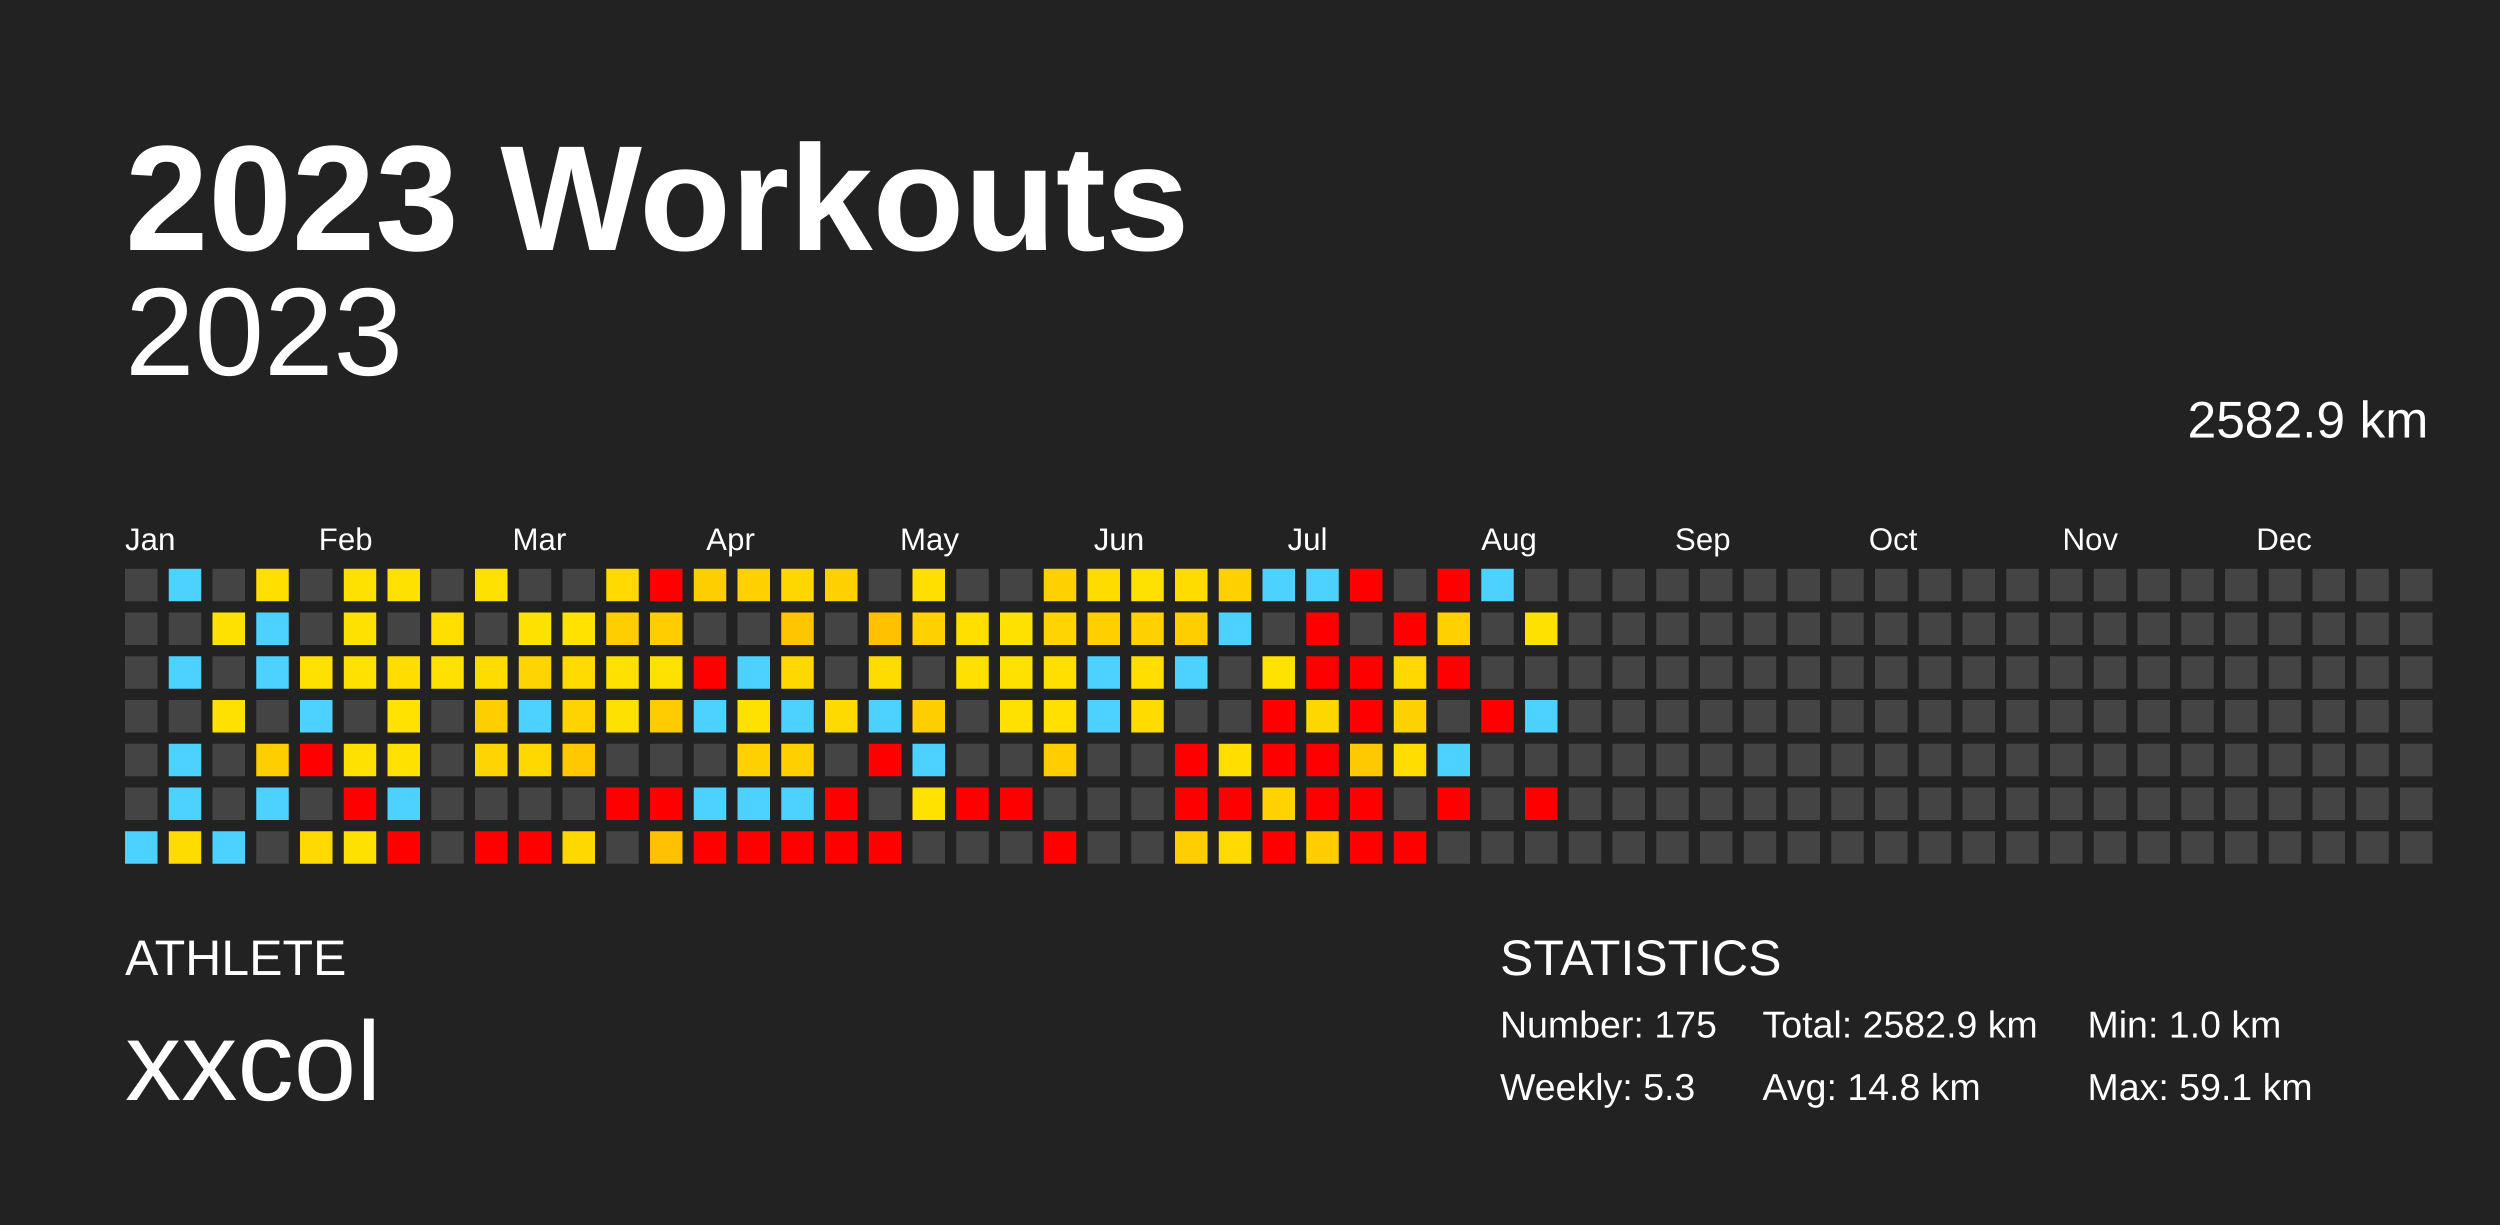
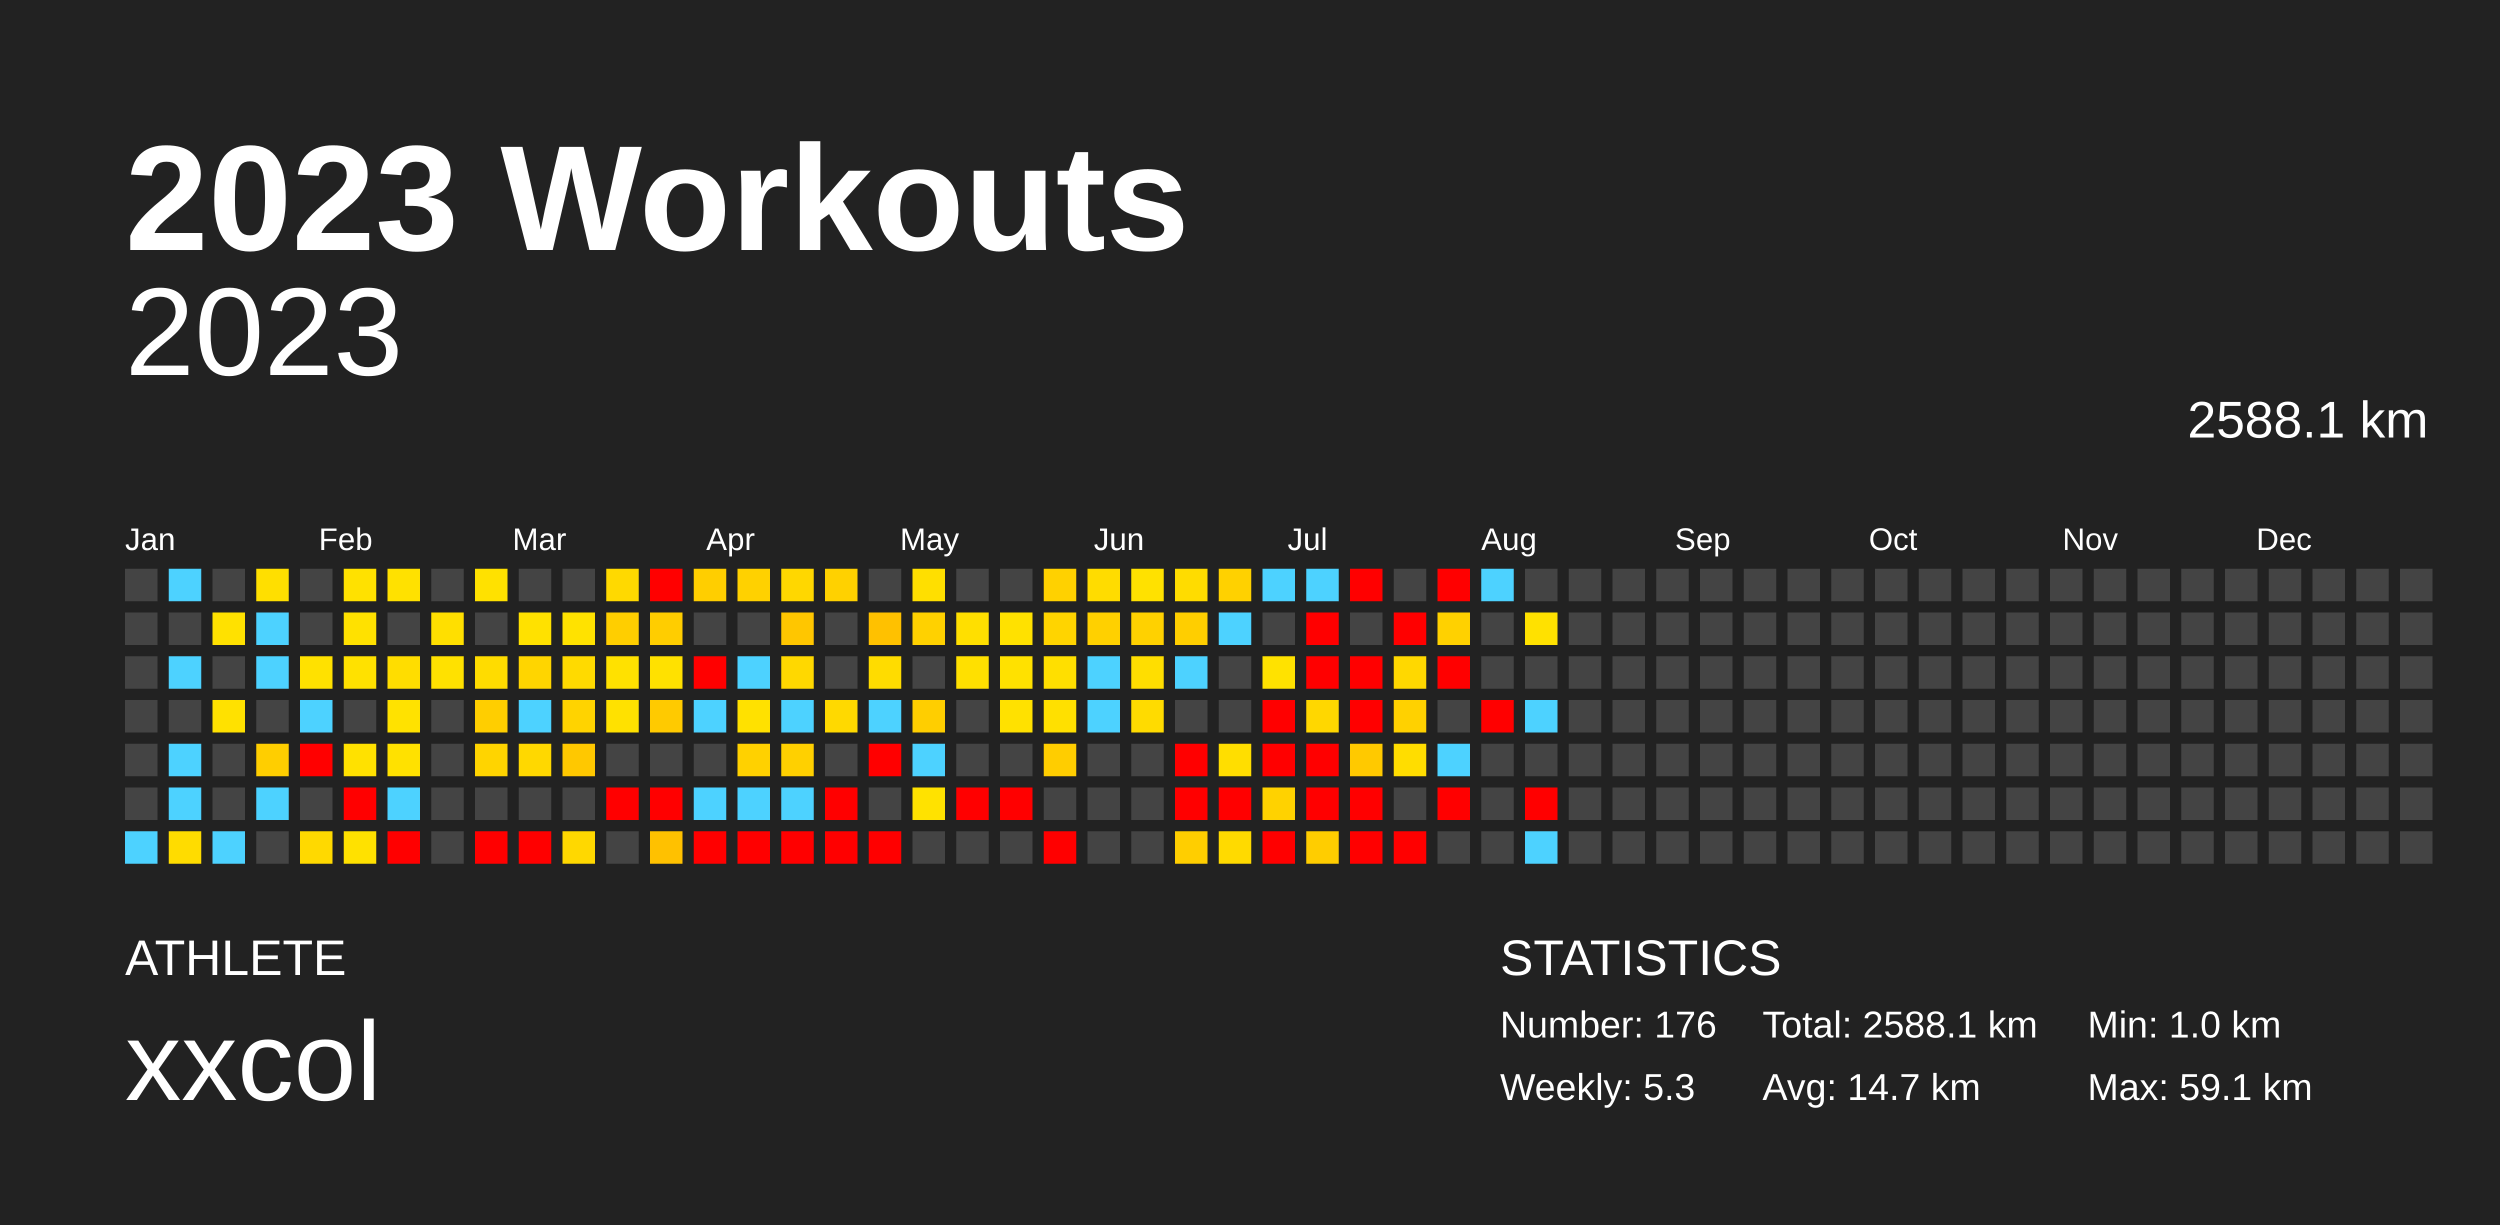
<svg xmlns="http://www.w3.org/2000/svg" baseProfile="full" height="98mm" version="1.1" viewBox="0,0,200,98" width="200mm">
  <defs />
  <rect fill="#222222" height="98" width="200" x="0" y="0" />
  <text fill="#FFFFFF" style="font-size:12px; font-family:Arial; font-weight:bold;" x="10" y="20">2023 Workouts</text>
  <text fill="#FFFFFF" style="font-size:4px; font-family:Arial" x="10" y="78">ATHLETE</text>
  <text fill="#FFFFFF" style="font-size:9px; font-family:Arial" x="10" y="88">xxcol</text>
  <text fill="#FFFFFF" style="font-size:4px; font-family:Arial" x="120" y="78">STATISTICS</text>
-   <text fill="#FFFFFF" style="font-size:3px; font-family:Arial" x="120" y="83">Number: 175</text>
+   <text fill="#FFFFFF" style="font-size:3px; font-family:Arial" x="120" y="83">Number: 176</text>
  <text fill="#FFFFFF" style="font-size:3px; font-family:Arial" x="120" y="88">Weekly: 5.3</text>
-   <text fill="#FFFFFF" style="font-size:3px; font-family:Arial" x="141" y="83">Total: 2582.9 km</text>
-   <text fill="#FFFFFF" style="font-size:3px; font-family:Arial" x="141" y="88">Avg: 14.8 km</text>
+   <text fill="#FFFFFF" style="font-size:3px; font-family:Arial" x="141" y="83">Total: 2588.1 km</text>
+   <text fill="#FFFFFF" style="font-size:3px; font-family:Arial" x="141" y="88">Avg: 14.7 km</text>
  <text fill="#FFFFFF" style="font-size:3px; font-family:Arial" x="167" y="83">Min: 1.0 km</text>
  <text fill="#FFFFFF" style="font-size:3px; font-family:Arial" x="167" y="88">Max: 59.1 km</text>
  <text alignment-baseline="hanging" fill="#FFFFFF" style="font-size:10.0px; font-family:Arial;" x="10" y="30">2023</text>
-   <text alignment-baseline="hanging" fill="#FFFFFF" style="font-size:4.125px; font-family:Arial;" x="175" y="35">2582.9 km</text>
+   <text alignment-baseline="hanging" fill="#FFFFFF" style="font-size:4.125px; font-family:Arial;" x="175" y="35">2588.1 km</text>
  <text fill="#FFFFFF" style="font-size:2.5px; font-family:Arial" x="10.0" y="44">Jan</text>
  <text fill="#FFFFFF" style="font-size:2.5px; font-family:Arial" x="25.5" y="44">Feb</text>
  <text fill="#FFFFFF" style="font-size:2.5px; font-family:Arial" x="41.0" y="44">Mar</text>
  <text fill="#FFFFFF" style="font-size:2.5px; font-family:Arial" x="56.5" y="44">Apr</text>
  <text fill="#FFFFFF" style="font-size:2.5px; font-family:Arial" x="72.0" y="44">May</text>
  <text fill="#FFFFFF" style="font-size:2.5px; font-family:Arial" x="87.5" y="44">Jun</text>
  <text fill="#FFFFFF" style="font-size:2.5px; font-family:Arial" x="103.0" y="44">Jul</text>
  <text fill="#FFFFFF" style="font-size:2.5px; font-family:Arial" x="118.5" y="44">Aug</text>
  <text fill="#FFFFFF" style="font-size:2.5px; font-family:Arial" x="134.0" y="44">Sep</text>
  <text fill="#FFFFFF" style="font-size:2.5px; font-family:Arial" x="149.5" y="44">Oct</text>
  <text fill="#FFFFFF" style="font-size:2.5px; font-family:Arial" x="165.0" y="44">Nov</text>
  <text fill="#FFFFFF" style="font-size:2.5px; font-family:Arial" x="180.5" y="44">Dec</text>
  <rect fill="#444444" height="2.6" width="2.6" x="10.0" y="45.5" />
  <rect fill="#444444" height="2.6" width="2.6" x="10.0" y="49.0" />
  <rect fill="#444444" height="2.6" width="2.6" x="10.0" y="52.5" />
  <rect fill="#444444" height="2.6" width="2.6" x="10.0" y="56.0" />
  <rect fill="#444444" height="2.6" width="2.6" x="10.0" y="59.5" />
  <rect fill="#444444" height="2.6" width="2.6" x="10.0" y="63.0" />
  <rect fill="#4dd2ff" height="2.6" width="2.6" x="10.0" y="66.5" />
  <rect fill="#4dd2ff" height="2.6" width="2.6" x="13.5" y="45.5" />
  <rect fill="#444444" height="2.6" width="2.6" x="13.5" y="49.0" />
  <rect fill="#4dd2ff" height="2.6" width="2.6" x="13.5" y="52.5" />
  <rect fill="#444444" height="2.6" width="2.6" x="13.5" y="56.0" />
  <rect fill="#4dd2ff" height="2.6" width="2.6" x="13.5" y="59.5" />
  <rect fill="#4dd2ff" height="2.6" width="2.6" x="13.5" y="63.0" />
  <rect fill="#ffdc00" height="2.6" width="2.6" x="13.5" y="66.5" />
  <rect fill="#444444" height="2.6" width="2.6" x="17.0" y="45.5" />
  <rect fill="#ffe100" height="2.6" width="2.6" x="17.0" y="49.0" />
  <rect fill="#444444" height="2.6" width="2.6" x="17.0" y="52.5" />
  <rect fill="#ffe100" height="2.6" width="2.6" x="17.0" y="56.0" />
  <rect fill="#444444" height="2.6" width="2.6" x="17.0" y="59.5" />
  <rect fill="#444444" height="2.6" width="2.6" x="17.0" y="63.0" />
  <rect fill="#4dd2ff" height="2.6" width="2.6" x="17.0" y="66.5" />
  <rect fill="#ffdf00" height="2.6" width="2.6" x="20.5" y="45.5" />
  <rect fill="#4dd2ff" height="2.6" width="2.6" x="20.5" y="49.0" />
  <rect fill="#4dd2ff" height="2.6" width="2.6" x="20.5" y="52.5" />
  <rect fill="#444444" height="2.6" width="2.6" x="20.5" y="56.0" />
  <rect fill="#ffce00" height="2.6" width="2.6" x="20.5" y="59.5" />
  <rect fill="#4dd2ff" height="2.6" width="2.6" x="20.5" y="63.0" />
  <rect fill="#444444" height="2.6" width="2.6" x="20.5" y="66.5" />
  <rect fill="#444444" height="2.6" width="2.6" x="24.0" y="45.5" />
  <rect fill="#444444" height="2.6" width="2.6" x="24.0" y="49.0" />
  <rect fill="#ffe100" height="2.6" width="2.6" x="24.0" y="52.5" />
  <rect fill="#4dd2ff" height="2.6" width="2.6" x="24.0" y="56.0" />
  <rect fill="red" height="2.6" width="2.6" x="24.0" y="59.5" />
  <rect fill="#444444" height="2.6" width="2.6" x="24.0" y="63.0" />
  <rect fill="#ffd900" height="2.6" width="2.6" x="24.0" y="66.5" />
  <rect fill="#ffe100" height="2.6" width="2.6" x="27.5" y="45.5" />
  <rect fill="#ffe100" height="2.6" width="2.6" x="27.5" y="49.0" />
  <rect fill="#ffe100" height="2.6" width="2.6" x="27.5" y="52.5" />
  <rect fill="#444444" height="2.6" width="2.6" x="27.5" y="56.0" />
  <rect fill="#ffe100" height="2.6" width="2.6" x="27.5" y="59.5" />
  <rect fill="red" height="2.6" width="2.6" x="27.5" y="63.0" />
  <rect fill="#ffe100" height="2.6" width="2.6" x="27.5" y="66.5" />
  <rect fill="#ffe100" height="2.6" width="2.6" x="31.0" y="45.5" />
  <rect fill="#444444" height="2.6" width="2.6" x="31.0" y="49.0" />
  <rect fill="#ffdd00" height="2.6" width="2.6" x="31.0" y="52.5" />
  <rect fill="#ffe200" height="2.6" width="2.6" x="31.0" y="56.0" />
  <rect fill="#ffe100" height="2.6" width="2.6" x="31.0" y="59.5" />
  <rect fill="#4dd2ff" height="2.6" width="2.6" x="31.0" y="63.0" />
  <rect fill="red" height="2.6" width="2.6" x="31.0" y="66.5" />
  <rect fill="#444444" height="2.6" width="2.6" x="34.5" y="45.5" />
  <rect fill="#ffdf00" height="2.6" width="2.6" x="34.5" y="49.0" />
  <rect fill="#ffe100" height="2.6" width="2.6" x="34.5" y="52.5" />
  <rect fill="#444444" height="2.6" width="2.6" x="34.5" y="56.0" />
  <rect fill="#444444" height="2.6" width="2.6" x="34.5" y="59.5" />
  <rect fill="#444444" height="2.6" width="2.6" x="34.5" y="63.0" />
  <rect fill="#444444" height="2.6" width="2.6" x="34.5" y="66.5" />
  <rect fill="#ffe100" height="2.6" width="2.6" x="38.0" y="45.5" />
  <rect fill="#444444" height="2.6" width="2.6" x="38.0" y="49.0" />
  <rect fill="#ffdc00" height="2.6" width="2.6" x="38.0" y="52.5" />
  <rect fill="#ffce00" height="2.6" width="2.6" x="38.0" y="56.0" />
  <rect fill="#ffd400" height="2.6" width="2.6" x="38.0" y="59.5" />
  <rect fill="#444444" height="2.6" width="2.6" x="38.0" y="63.0" />
  <rect fill="red" height="2.6" width="2.6" x="38.0" y="66.5" />
  <rect fill="#444444" height="2.6" width="2.6" x="41.5" y="45.5" />
  <rect fill="#ffe100" height="2.6" width="2.6" x="41.5" y="49.0" />
  <rect fill="#ffd500" height="2.6" width="2.6" x="41.5" y="52.5" />
  <rect fill="#4dd2ff" height="2.6" width="2.6" x="41.5" y="56.0" />
  <rect fill="#ffd800" height="2.6" width="2.6" x="41.5" y="59.5" />
  <rect fill="#444444" height="2.6" width="2.6" x="41.5" y="63.0" />
  <rect fill="red" height="2.6" width="2.6" x="41.5" y="66.5" />
  <rect fill="#444444" height="2.6" width="2.6" x="45.0" y="45.5" />
  <rect fill="#ffe200" height="2.6" width="2.6" x="45.0" y="49.0" />
  <rect fill="#ffda00" height="2.6" width="2.6" x="45.0" y="52.5" />
  <rect fill="#ffd300" height="2.6" width="2.6" x="45.0" y="56.0" />
  <rect fill="#ffc800" height="2.6" width="2.6" x="45.0" y="59.5" />
  <rect fill="#444444" height="2.6" width="2.6" x="45.0" y="63.0" />
  <rect fill="#ffd800" height="2.6" width="2.6" x="45.0" y="66.5" />
  <rect fill="#ffd900" height="2.6" width="2.6" x="48.5" y="45.5" />
  <rect fill="#ffce00" height="2.6" width="2.6" x="48.5" y="49.0" />
  <rect fill="#ffe100" height="2.6" width="2.6" x="48.5" y="52.5" />
  <rect fill="#ffe100" height="2.6" width="2.6" x="48.5" y="56.0" />
  <rect fill="#444444" height="2.6" width="2.6" x="48.5" y="59.5" />
  <rect fill="red" height="2.6" width="2.6" x="48.5" y="63.0" />
  <rect fill="#444444" height="2.6" width="2.6" x="48.5" y="66.5" />
  <rect fill="red" height="2.6" width="2.6" x="52.0" y="45.5" />
  <rect fill="#ffcd00" height="2.6" width="2.6" x="52.0" y="49.0" />
  <rect fill="#ffe100" height="2.6" width="2.6" x="52.0" y="52.5" />
  <rect fill="#ffca00" height="2.6" width="2.6" x="52.0" y="56.0" />
  <rect fill="#444444" height="2.6" width="2.6" x="52.0" y="59.5" />
  <rect fill="red" height="2.6" width="2.6" x="52.0" y="63.0" />
  <rect fill="#ffc100" height="2.6" width="2.6" x="52.0" y="66.5" />
  <rect fill="#ffce00" height="2.6" width="2.6" x="55.5" y="45.5" />
  <rect fill="#444444" height="2.6" width="2.6" x="55.5" y="49.0" />
  <rect fill="red" height="2.6" width="2.6" x="55.5" y="52.5" />
  <rect fill="#4dd2ff" height="2.6" width="2.6" x="55.5" y="56.0" />
  <rect fill="#444444" height="2.6" width="2.6" x="55.5" y="59.5" />
  <rect fill="#4dd2ff" height="2.6" width="2.6" x="55.5" y="63.0" />
  <rect fill="red" height="2.6" width="2.6" x="55.5" y="66.5" />
  <rect fill="#ffd100" height="2.6" width="2.6" x="59.0" y="45.5" />
  <rect fill="#444444" height="2.6" width="2.6" x="59.0" y="49.0" />
  <rect fill="#4dd2ff" height="2.6" width="2.6" x="59.0" y="52.5" />
  <rect fill="#ffe100" height="2.6" width="2.6" x="59.0" y="56.0" />
  <rect fill="#ffd100" height="2.6" width="2.6" x="59.0" y="59.5" />
  <rect fill="#4dd2ff" height="2.6" width="2.6" x="59.0" y="63.0" />
  <rect fill="red" height="2.6" width="2.6" x="59.0" y="66.5" />
  <rect fill="#ffd700" height="2.6" width="2.6" x="62.5" y="45.5" />
  <rect fill="#ffc600" height="2.6" width="2.6" x="62.5" y="49.0" />
  <rect fill="#ffd800" height="2.6" width="2.6" x="62.5" y="52.5" />
  <rect fill="#4dd2ff" height="2.6" width="2.6" x="62.5" y="56.0" />
  <rect fill="#ffd000" height="2.6" width="2.6" x="62.5" y="59.5" />
  <rect fill="#4dd2ff" height="2.6" width="2.6" x="62.5" y="63.0" />
  <rect fill="red" height="2.6" width="2.6" x="62.5" y="66.5" />
  <rect fill="#ffd100" height="2.6" width="2.6" x="66.0" y="45.5" />
  <rect fill="#444444" height="2.6" width="2.6" x="66.0" y="49.0" />
  <rect fill="#444444" height="2.6" width="2.6" x="66.0" y="52.5" />
  <rect fill="#ffd900" height="2.6" width="2.6" x="66.0" y="56.0" />
  <rect fill="#444444" height="2.6" width="2.6" x="66.0" y="59.5" />
  <rect fill="red" height="2.6" width="2.6" x="66.0" y="63.0" />
  <rect fill="red" height="2.6" width="2.6" x="66.0" y="66.5" />
  <rect fill="#444444" height="2.6" width="2.6" x="69.5" y="45.5" />
  <rect fill="#ffc100" height="2.6" width="2.6" x="69.5" y="49.0" />
  <rect fill="#ffdc00" height="2.6" width="2.6" x="69.5" y="52.5" />
  <rect fill="#4dd2ff" height="2.6" width="2.6" x="69.5" y="56.0" />
  <rect fill="red" height="2.6" width="2.6" x="69.5" y="59.5" />
  <rect fill="#444444" height="2.6" width="2.6" x="69.5" y="63.0" />
  <rect fill="red" height="2.6" width="2.6" x="69.5" y="66.5" />
  <rect fill="#ffdf00" height="2.6" width="2.6" x="73.0" y="45.5" />
  <rect fill="#ffd100" height="2.6" width="2.6" x="73.0" y="49.0" />
  <rect fill="#444444" height="2.6" width="2.6" x="73.0" y="52.5" />
  <rect fill="#ffce00" height="2.6" width="2.6" x="73.0" y="56.0" />
  <rect fill="#4dd2ff" height="2.6" width="2.6" x="73.0" y="59.5" />
  <rect fill="#ffe200" height="2.6" width="2.6" x="73.0" y="63.0" />
  <rect fill="#444444" height="2.6" width="2.6" x="73.0" y="66.5" />
  <rect fill="#444444" height="2.6" width="2.6" x="76.5" y="45.5" />
  <rect fill="#ffdf00" height="2.6" width="2.6" x="76.5" y="49.0" />
  <rect fill="#ffe000" height="2.6" width="2.6" x="76.5" y="52.5" />
  <rect fill="#444444" height="2.6" width="2.6" x="76.5" y="56.0" />
  <rect fill="#444444" height="2.6" width="2.6" x="76.5" y="59.5" />
  <rect fill="red" height="2.6" width="2.6" x="76.5" y="63.0" />
  <rect fill="#444444" height="2.6" width="2.6" x="76.5" y="66.5" />
  <rect fill="#444444" height="2.6" width="2.6" x="80.0" y="45.5" />
  <rect fill="#ffe100" height="2.6" width="2.6" x="80.0" y="49.0" />
  <rect fill="#ffe100" height="2.6" width="2.6" x="80.0" y="52.5" />
  <rect fill="#ffe100" height="2.6" width="2.6" x="80.0" y="56.0" />
  <rect fill="#444444" height="2.6" width="2.6" x="80.0" y="59.5" />
  <rect fill="red" height="2.6" width="2.6" x="80.0" y="63.0" />
  <rect fill="#444444" height="2.6" width="2.6" x="80.0" y="66.5" />
  <rect fill="#ffd100" height="2.6" width="2.6" x="83.5" y="45.5" />
  <rect fill="#ffd400" height="2.6" width="2.6" x="83.5" y="49.0" />
  <rect fill="#ffdf00" height="2.6" width="2.6" x="83.5" y="52.5" />
  <rect fill="#ffe000" height="2.6" width="2.6" x="83.5" y="56.0" />
  <rect fill="#ffcd00" height="2.6" width="2.6" x="83.5" y="59.5" />
  <rect fill="#444444" height="2.6" width="2.6" x="83.5" y="63.0" />
  <rect fill="red" height="2.6" width="2.6" x="83.5" y="66.5" />
  <rect fill="#ffdc00" height="2.6" width="2.6" x="87.0" y="45.5" />
  <rect fill="#ffd000" height="2.6" width="2.6" x="87.0" y="49.0" />
  <rect fill="#4dd2ff" height="2.6" width="2.6" x="87.0" y="52.5" />
  <rect fill="#4dd2ff" height="2.6" width="2.6" x="87.0" y="56.0" />
  <rect fill="#444444" height="2.6" width="2.6" x="87.0" y="59.5" />
  <rect fill="#444444" height="2.6" width="2.6" x="87.0" y="63.0" />
  <rect fill="#444444" height="2.6" width="2.6" x="87.0" y="66.5" />
  <rect fill="#ffe100" height="2.6" width="2.6" x="90.5" y="45.5" />
  <rect fill="#ffd100" height="2.6" width="2.6" x="90.5" y="49.0" />
  <rect fill="#ffde00" height="2.6" width="2.6" x="90.5" y="52.5" />
  <rect fill="#ffdb00" height="2.6" width="2.6" x="90.5" y="56.0" />
  <rect fill="#444444" height="2.6" width="2.6" x="90.5" y="59.5" />
  <rect fill="#444444" height="2.6" width="2.6" x="90.5" y="63.0" />
  <rect fill="#444444" height="2.6" width="2.6" x="90.5" y="66.5" />
  <rect fill="#ffdc00" height="2.6" width="2.6" x="94.0" y="45.5" />
  <rect fill="#ffce00" height="2.6" width="2.6" x="94.0" y="49.0" />
  <rect fill="#4dd2ff" height="2.6" width="2.6" x="94.0" y="52.5" />
  <rect fill="#444444" height="2.6" width="2.6" x="94.0" y="56.0" />
  <rect fill="red" height="2.6" width="2.6" x="94.0" y="59.5" />
  <rect fill="red" height="2.6" width="2.6" x="94.0" y="63.0" />
  <rect fill="#ffce00" height="2.6" width="2.6" x="94.0" y="66.5" />
  <rect fill="#ffd100" height="2.6" width="2.6" x="97.5" y="45.5" />
  <rect fill="#4dd2ff" height="2.6" width="2.6" x="97.5" y="49.0" />
  <rect fill="#444444" height="2.6" width="2.6" x="97.5" y="52.5" />
  <rect fill="#444444" height="2.6" width="2.6" x="97.5" y="56.0" />
  <rect fill="#ffde00" height="2.6" width="2.6" x="97.5" y="59.5" />
  <rect fill="red" height="2.6" width="2.6" x="97.5" y="63.0" />
  <rect fill="#ffda00" height="2.6" width="2.6" x="97.5" y="66.5" />
  <rect fill="#4dd2ff" height="2.6" width="2.6" x="101.0" y="45.5" />
  <rect fill="#444444" height="2.6" width="2.6" x="101.0" y="49.0" />
  <rect fill="#ffe200" height="2.6" width="2.6" x="101.0" y="52.5" />
  <rect fill="red" height="2.6" width="2.6" x="101.0" y="56.0" />
  <rect fill="red" height="2.6" width="2.6" x="101.0" y="59.5" />
  <rect fill="#ffd200" height="2.6" width="2.6" x="101.0" y="63.0" />
  <rect fill="red" height="2.6" width="2.6" x="101.0" y="66.5" />
  <rect fill="#4dd2ff" height="2.6" width="2.6" x="104.5" y="45.5" />
  <rect fill="red" height="2.6" width="2.6" x="104.5" y="49.0" />
  <rect fill="red" height="2.6" width="2.6" x="104.5" y="52.5" />
  <rect fill="#ffd700" height="2.6" width="2.6" x="104.5" y="56.0" />
  <rect fill="red" height="2.6" width="2.6" x="104.5" y="59.5" />
  <rect fill="red" height="2.6" width="2.6" x="104.5" y="63.0" />
  <rect fill="#ffcd00" height="2.6" width="2.6" x="104.5" y="66.5" />
  <rect fill="red" height="2.6" width="2.6" x="108.0" y="45.5" />
  <rect fill="#444444" height="2.6" width="2.6" x="108.0" y="49.0" />
  <rect fill="red" height="2.6" width="2.6" x="108.0" y="52.5" />
  <rect fill="red" height="2.6" width="2.6" x="108.0" y="56.0" />
  <rect fill="#ffc900" height="2.6" width="2.6" x="108.0" y="59.5" />
  <rect fill="red" height="2.6" width="2.6" x="108.0" y="63.0" />
  <rect fill="red" height="2.6" width="2.6" x="108.0" y="66.5" />
  <rect fill="#444444" height="2.6" width="2.6" x="111.5" y="45.5" />
  <rect fill="red" height="2.6" width="2.6" x="111.5" y="49.0" />
  <rect fill="#ffd800" height="2.6" width="2.6" x="111.5" y="52.5" />
  <rect fill="#ffd100" height="2.6" width="2.6" x="111.5" y="56.0" />
  <rect fill="#ffdd00" height="2.6" width="2.6" x="111.5" y="59.5" />
  <rect fill="#444444" height="2.6" width="2.6" x="111.5" y="63.0" />
  <rect fill="red" height="2.6" width="2.6" x="111.5" y="66.5" />
  <rect fill="red" height="2.6" width="2.6" x="115.0" y="45.5" />
  <rect fill="#ffd100" height="2.6" width="2.6" x="115.0" y="49.0" />
  <rect fill="red" height="2.6" width="2.6" x="115.0" y="52.5" />
  <rect fill="#444444" height="2.6" width="2.6" x="115.0" y="56.0" />
  <rect fill="#4dd2ff" height="2.6" width="2.6" x="115.0" y="59.5" />
  <rect fill="red" height="2.6" width="2.6" x="115.0" y="63.0" />
  <rect fill="#444444" height="2.6" width="2.6" x="115.0" y="66.5" />
  <rect fill="#4dd2ff" height="2.6" width="2.6" x="118.5" y="45.5" />
  <rect fill="#444444" height="2.6" width="2.6" x="118.5" y="49.0" />
  <rect fill="#444444" height="2.6" width="2.6" x="118.5" y="52.5" />
  <rect fill="red" height="2.6" width="2.6" x="118.5" y="56.0" />
  <rect fill="#444444" height="2.6" width="2.6" x="118.5" y="59.5" />
  <rect fill="#444444" height="2.6" width="2.6" x="118.5" y="63.0" />
  <rect fill="#444444" height="2.6" width="2.6" x="118.5" y="66.5" />
  <rect fill="#444444" height="2.6" width="2.6" x="122.0" y="45.5" />
  <rect fill="#ffe100" height="2.6" width="2.6" x="122.0" y="49.0" />
  <rect fill="#444444" height="2.6" width="2.6" x="122.0" y="52.5" />
  <rect fill="#4dd2ff" height="2.6" width="2.6" x="122.0" y="56.0" />
  <rect fill="#444444" height="2.6" width="2.6" x="122.0" y="59.5" />
  <rect fill="red" height="2.6" width="2.6" x="122.0" y="63.0" />
-   <rect fill="#444444" height="2.6" width="2.6" x="122.0" y="66.5" />
+   <rect fill="#4dd2ff" height="2.6" width="2.6" x="122.0" y="66.5" />
  <rect fill="#444444" height="2.6" width="2.6" x="125.5" y="45.5" />
  <rect fill="#444444" height="2.6" width="2.6" x="125.5" y="49.0" />
  <rect fill="#444444" height="2.6" width="2.6" x="125.5" y="52.5" />
  <rect fill="#444444" height="2.6" width="2.6" x="125.5" y="56.0" />
  <rect fill="#444444" height="2.6" width="2.6" x="125.5" y="59.5" />
  <rect fill="#444444" height="2.6" width="2.6" x="125.5" y="63.0" />
  <rect fill="#444444" height="2.6" width="2.6" x="125.5" y="66.5" />
  <rect fill="#444444" height="2.6" width="2.6" x="129.0" y="45.5" />
  <rect fill="#444444" height="2.6" width="2.6" x="129.0" y="49.0" />
  <rect fill="#444444" height="2.6" width="2.6" x="129.0" y="52.5" />
  <rect fill="#444444" height="2.6" width="2.6" x="129.0" y="56.0" />
  <rect fill="#444444" height="2.6" width="2.6" x="129.0" y="59.5" />
  <rect fill="#444444" height="2.6" width="2.6" x="129.0" y="63.0" />
  <rect fill="#444444" height="2.6" width="2.6" x="129.0" y="66.5" />
  <rect fill="#444444" height="2.6" width="2.6" x="132.5" y="45.5" />
  <rect fill="#444444" height="2.6" width="2.6" x="132.5" y="49.0" />
  <rect fill="#444444" height="2.6" width="2.6" x="132.5" y="52.5" />
  <rect fill="#444444" height="2.6" width="2.6" x="132.5" y="56.0" />
  <rect fill="#444444" height="2.6" width="2.6" x="132.5" y="59.5" />
  <rect fill="#444444" height="2.6" width="2.6" x="132.5" y="63.0" />
  <rect fill="#444444" height="2.6" width="2.6" x="132.5" y="66.5" />
  <rect fill="#444444" height="2.6" width="2.6" x="136.0" y="45.5" />
  <rect fill="#444444" height="2.6" width="2.6" x="136.0" y="49.0" />
  <rect fill="#444444" height="2.6" width="2.6" x="136.0" y="52.5" />
  <rect fill="#444444" height="2.6" width="2.6" x="136.0" y="56.0" />
  <rect fill="#444444" height="2.6" width="2.6" x="136.0" y="59.5" />
  <rect fill="#444444" height="2.6" width="2.6" x="136.0" y="63.0" />
  <rect fill="#444444" height="2.6" width="2.6" x="136.0" y="66.5" />
  <rect fill="#444444" height="2.6" width="2.6" x="139.5" y="45.5" />
  <rect fill="#444444" height="2.6" width="2.6" x="139.5" y="49.0" />
  <rect fill="#444444" height="2.6" width="2.6" x="139.5" y="52.5" />
  <rect fill="#444444" height="2.6" width="2.6" x="139.5" y="56.0" />
  <rect fill="#444444" height="2.6" width="2.6" x="139.5" y="59.5" />
  <rect fill="#444444" height="2.6" width="2.6" x="139.5" y="63.0" />
  <rect fill="#444444" height="2.6" width="2.6" x="139.5" y="66.5" />
  <rect fill="#444444" height="2.6" width="2.6" x="143.0" y="45.5" />
  <rect fill="#444444" height="2.6" width="2.6" x="143.0" y="49.0" />
  <rect fill="#444444" height="2.6" width="2.6" x="143.0" y="52.5" />
  <rect fill="#444444" height="2.6" width="2.6" x="143.0" y="56.0" />
  <rect fill="#444444" height="2.6" width="2.6" x="143.0" y="59.5" />
  <rect fill="#444444" height="2.6" width="2.6" x="143.0" y="63.0" />
  <rect fill="#444444" height="2.6" width="2.6" x="143.0" y="66.5" />
  <rect fill="#444444" height="2.6" width="2.6" x="146.5" y="45.5" />
  <rect fill="#444444" height="2.6" width="2.6" x="146.5" y="49.0" />
  <rect fill="#444444" height="2.6" width="2.6" x="146.5" y="52.5" />
  <rect fill="#444444" height="2.6" width="2.6" x="146.5" y="56.0" />
  <rect fill="#444444" height="2.6" width="2.6" x="146.5" y="59.5" />
  <rect fill="#444444" height="2.6" width="2.6" x="146.5" y="63.0" />
  <rect fill="#444444" height="2.6" width="2.6" x="146.5" y="66.5" />
  <rect fill="#444444" height="2.6" width="2.6" x="150.0" y="45.5" />
  <rect fill="#444444" height="2.6" width="2.6" x="150.0" y="49.0" />
  <rect fill="#444444" height="2.6" width="2.6" x="150.0" y="52.5" />
  <rect fill="#444444" height="2.6" width="2.6" x="150.0" y="56.0" />
  <rect fill="#444444" height="2.6" width="2.6" x="150.0" y="59.5" />
  <rect fill="#444444" height="2.6" width="2.6" x="150.0" y="63.0" />
  <rect fill="#444444" height="2.6" width="2.6" x="150.0" y="66.5" />
  <rect fill="#444444" height="2.6" width="2.6" x="153.5" y="45.5" />
  <rect fill="#444444" height="2.6" width="2.6" x="153.5" y="49.0" />
  <rect fill="#444444" height="2.6" width="2.6" x="153.5" y="52.5" />
  <rect fill="#444444" height="2.6" width="2.6" x="153.5" y="56.0" />
  <rect fill="#444444" height="2.6" width="2.6" x="153.5" y="59.5" />
  <rect fill="#444444" height="2.6" width="2.6" x="153.5" y="63.0" />
  <rect fill="#444444" height="2.6" width="2.6" x="153.5" y="66.5" />
  <rect fill="#444444" height="2.6" width="2.6" x="157.0" y="45.5" />
  <rect fill="#444444" height="2.6" width="2.6" x="157.0" y="49.0" />
  <rect fill="#444444" height="2.6" width="2.6" x="157.0" y="52.5" />
  <rect fill="#444444" height="2.6" width="2.6" x="157.0" y="56.0" />
  <rect fill="#444444" height="2.6" width="2.6" x="157.0" y="59.5" />
  <rect fill="#444444" height="2.6" width="2.6" x="157.0" y="63.0" />
  <rect fill="#444444" height="2.6" width="2.6" x="157.0" y="66.5" />
  <rect fill="#444444" height="2.6" width="2.6" x="160.5" y="45.5" />
  <rect fill="#444444" height="2.6" width="2.6" x="160.5" y="49.0" />
  <rect fill="#444444" height="2.6" width="2.6" x="160.5" y="52.5" />
  <rect fill="#444444" height="2.6" width="2.6" x="160.5" y="56.0" />
  <rect fill="#444444" height="2.6" width="2.6" x="160.5" y="59.5" />
  <rect fill="#444444" height="2.6" width="2.6" x="160.5" y="63.0" />
  <rect fill="#444444" height="2.6" width="2.6" x="160.5" y="66.5" />
  <rect fill="#444444" height="2.6" width="2.6" x="164.0" y="45.5" />
  <rect fill="#444444" height="2.6" width="2.6" x="164.0" y="49.0" />
  <rect fill="#444444" height="2.6" width="2.6" x="164.0" y="52.5" />
  <rect fill="#444444" height="2.6" width="2.6" x="164.0" y="56.0" />
  <rect fill="#444444" height="2.6" width="2.6" x="164.0" y="59.5" />
  <rect fill="#444444" height="2.6" width="2.6" x="164.0" y="63.0" />
  <rect fill="#444444" height="2.6" width="2.6" x="164.0" y="66.5" />
  <rect fill="#444444" height="2.6" width="2.6" x="167.5" y="45.5" />
  <rect fill="#444444" height="2.6" width="2.6" x="167.5" y="49.0" />
  <rect fill="#444444" height="2.6" width="2.6" x="167.5" y="52.5" />
  <rect fill="#444444" height="2.6" width="2.6" x="167.5" y="56.0" />
  <rect fill="#444444" height="2.6" width="2.6" x="167.5" y="59.5" />
  <rect fill="#444444" height="2.6" width="2.6" x="167.5" y="63.0" />
  <rect fill="#444444" height="2.6" width="2.6" x="167.5" y="66.5" />
  <rect fill="#444444" height="2.6" width="2.6" x="171.0" y="45.5" />
  <rect fill="#444444" height="2.6" width="2.6" x="171.0" y="49.0" />
  <rect fill="#444444" height="2.6" width="2.6" x="171.0" y="52.5" />
  <rect fill="#444444" height="2.6" width="2.6" x="171.0" y="56.0" />
  <rect fill="#444444" height="2.6" width="2.6" x="171.0" y="59.5" />
  <rect fill="#444444" height="2.6" width="2.6" x="171.0" y="63.0" />
  <rect fill="#444444" height="2.6" width="2.6" x="171.0" y="66.5" />
  <rect fill="#444444" height="2.6" width="2.6" x="174.5" y="45.5" />
  <rect fill="#444444" height="2.6" width="2.6" x="174.5" y="49.0" />
  <rect fill="#444444" height="2.6" width="2.6" x="174.5" y="52.5" />
  <rect fill="#444444" height="2.6" width="2.6" x="174.5" y="56.0" />
  <rect fill="#444444" height="2.6" width="2.6" x="174.5" y="59.5" />
  <rect fill="#444444" height="2.6" width="2.6" x="174.5" y="63.0" />
  <rect fill="#444444" height="2.6" width="2.6" x="174.5" y="66.5" />
  <rect fill="#444444" height="2.6" width="2.6" x="178.0" y="45.5" />
  <rect fill="#444444" height="2.6" width="2.6" x="178.0" y="49.0" />
  <rect fill="#444444" height="2.6" width="2.6" x="178.0" y="52.5" />
  <rect fill="#444444" height="2.6" width="2.6" x="178.0" y="56.0" />
  <rect fill="#444444" height="2.6" width="2.6" x="178.0" y="59.5" />
  <rect fill="#444444" height="2.6" width="2.6" x="178.0" y="63.0" />
  <rect fill="#444444" height="2.6" width="2.6" x="178.0" y="66.5" />
  <rect fill="#444444" height="2.6" width="2.6" x="181.5" y="45.5" />
  <rect fill="#444444" height="2.6" width="2.6" x="181.5" y="49.0" />
  <rect fill="#444444" height="2.6" width="2.6" x="181.5" y="52.5" />
  <rect fill="#444444" height="2.6" width="2.6" x="181.5" y="56.0" />
  <rect fill="#444444" height="2.6" width="2.6" x="181.5" y="59.5" />
  <rect fill="#444444" height="2.6" width="2.6" x="181.5" y="63.0" />
  <rect fill="#444444" height="2.6" width="2.6" x="181.5" y="66.5" />
  <rect fill="#444444" height="2.6" width="2.6" x="185.0" y="45.5" />
  <rect fill="#444444" height="2.6" width="2.6" x="185.0" y="49.0" />
  <rect fill="#444444" height="2.6" width="2.6" x="185.0" y="52.5" />
  <rect fill="#444444" height="2.6" width="2.6" x="185.0" y="56.0" />
  <rect fill="#444444" height="2.6" width="2.6" x="185.0" y="59.5" />
  <rect fill="#444444" height="2.6" width="2.6" x="185.0" y="63.0" />
  <rect fill="#444444" height="2.6" width="2.6" x="185.0" y="66.5" />
  <rect fill="#444444" height="2.6" width="2.6" x="188.5" y="45.5" />
  <rect fill="#444444" height="2.6" width="2.6" x="188.5" y="49.0" />
  <rect fill="#444444" height="2.6" width="2.6" x="188.5" y="52.5" />
  <rect fill="#444444" height="2.6" width="2.6" x="188.5" y="56.0" />
  <rect fill="#444444" height="2.6" width="2.6" x="188.5" y="59.5" />
  <rect fill="#444444" height="2.6" width="2.6" x="188.5" y="63.0" />
  <rect fill="#444444" height="2.6" width="2.6" x="188.5" y="66.5" />
  <rect fill="#444444" height="2.6" width="2.6" x="192.0" y="45.5" />
  <rect fill="#444444" height="2.6" width="2.6" x="192.0" y="49.0" />
  <rect fill="#444444" height="2.6" width="2.6" x="192.0" y="52.5" />
  <rect fill="#444444" height="2.6" width="2.6" x="192.0" y="56.0" />
  <rect fill="#444444" height="2.6" width="2.6" x="192.0" y="59.5" />
  <rect fill="#444444" height="2.6" width="2.6" x="192.0" y="63.0" />
  <rect fill="#444444" height="2.6" width="2.6" x="192.0" y="66.5" />
</svg>
